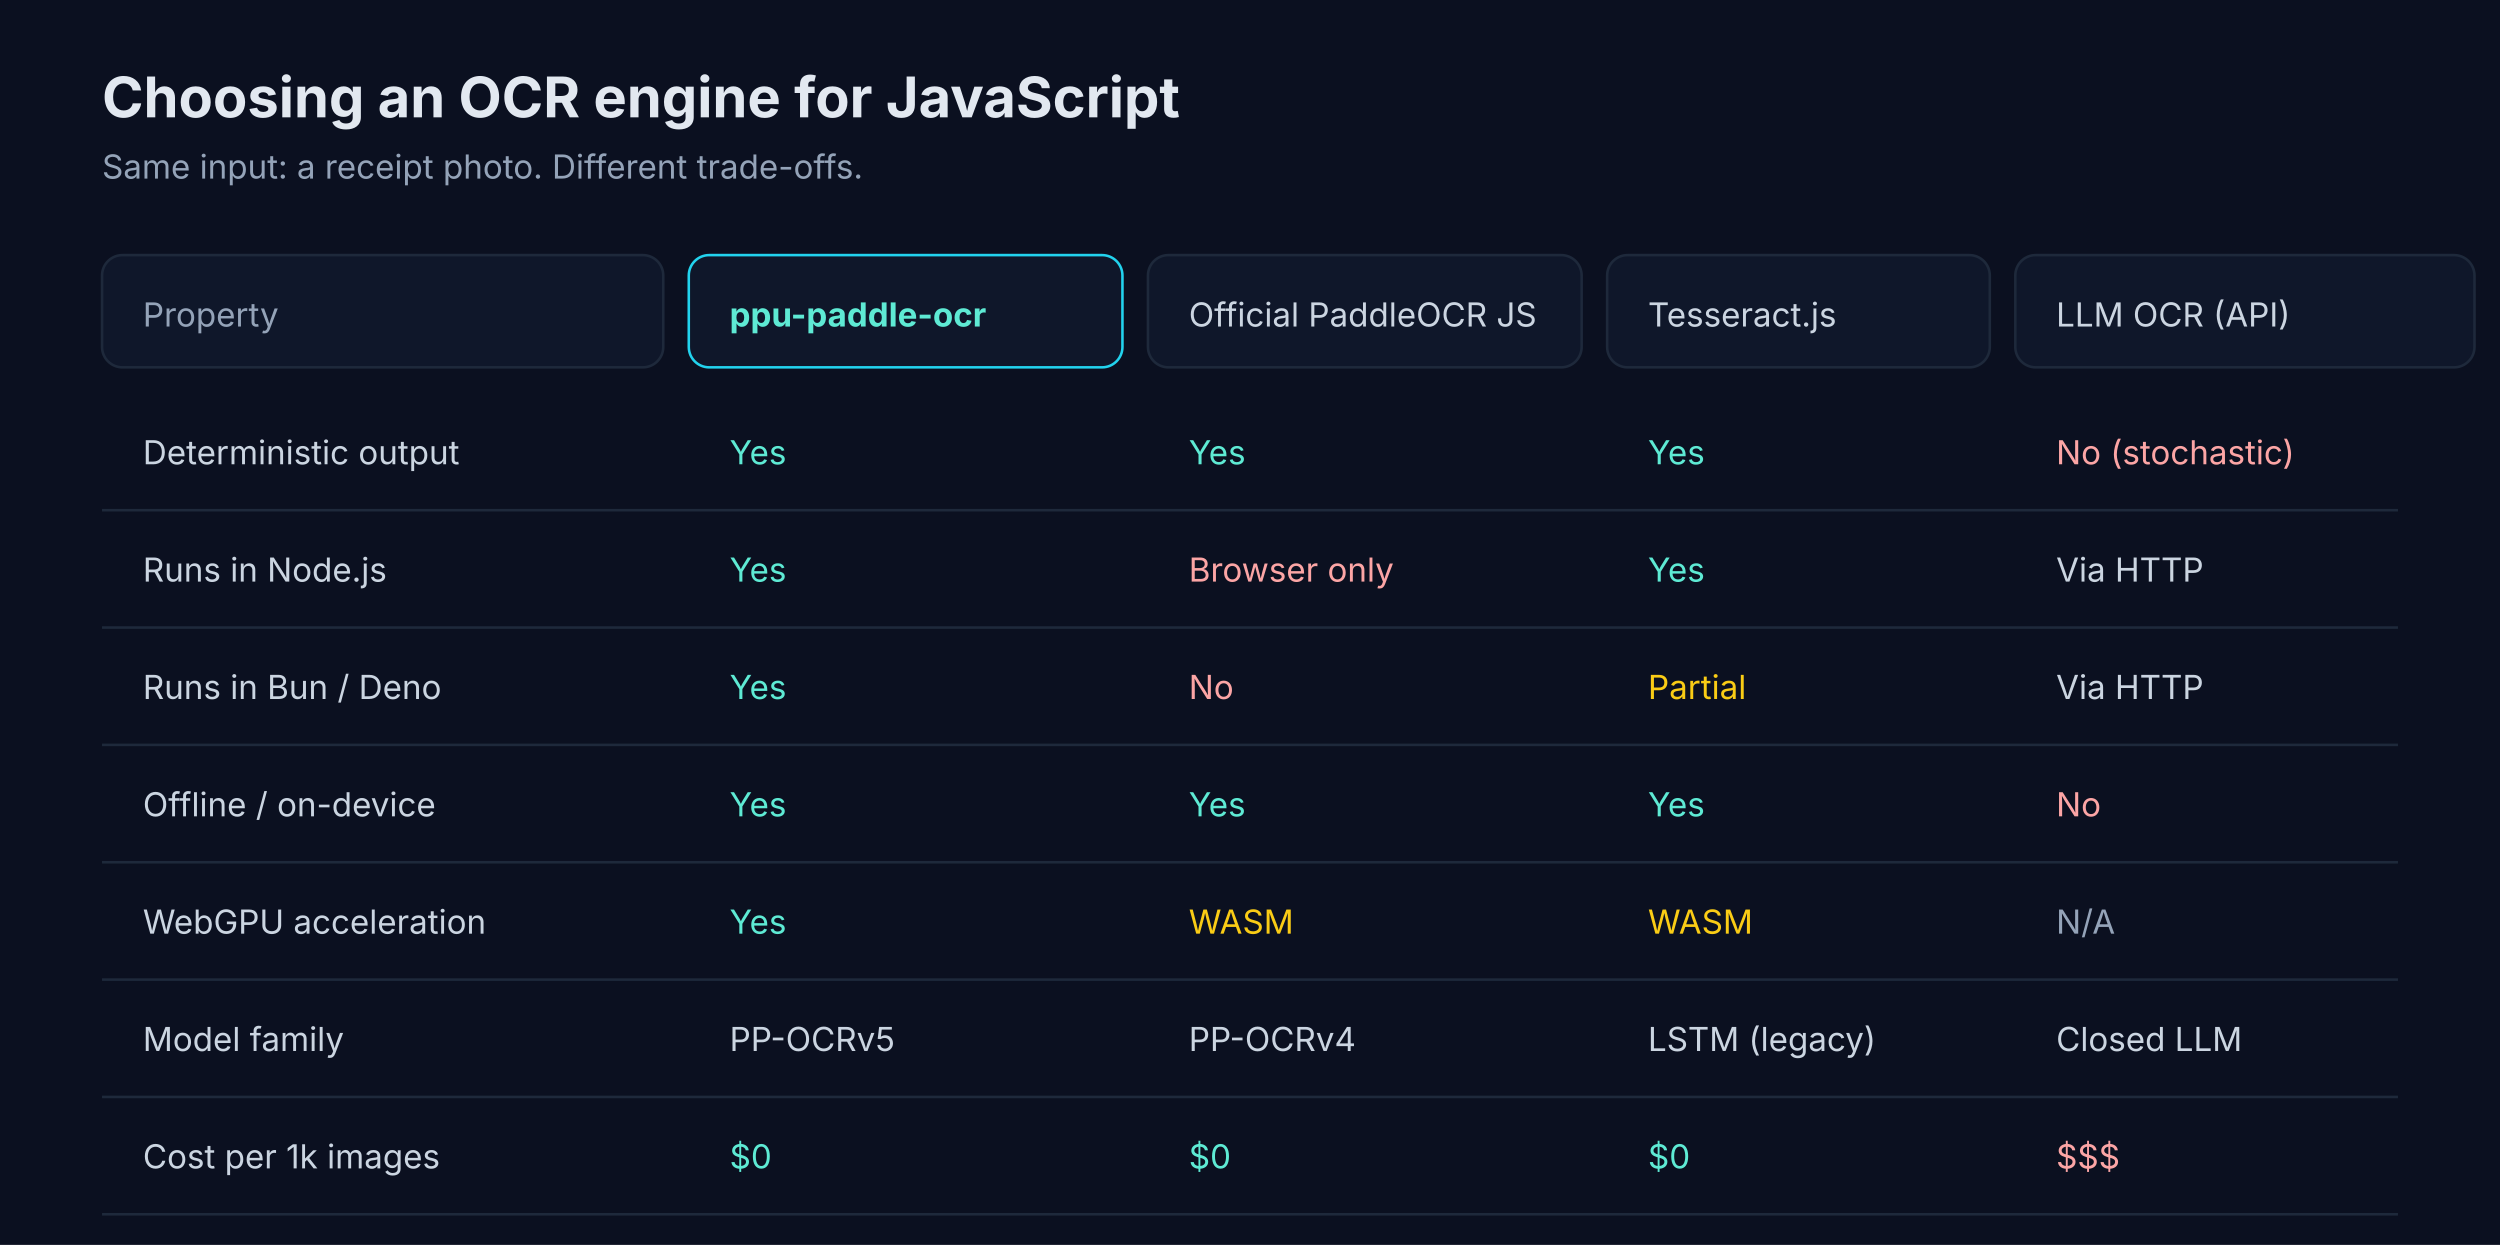
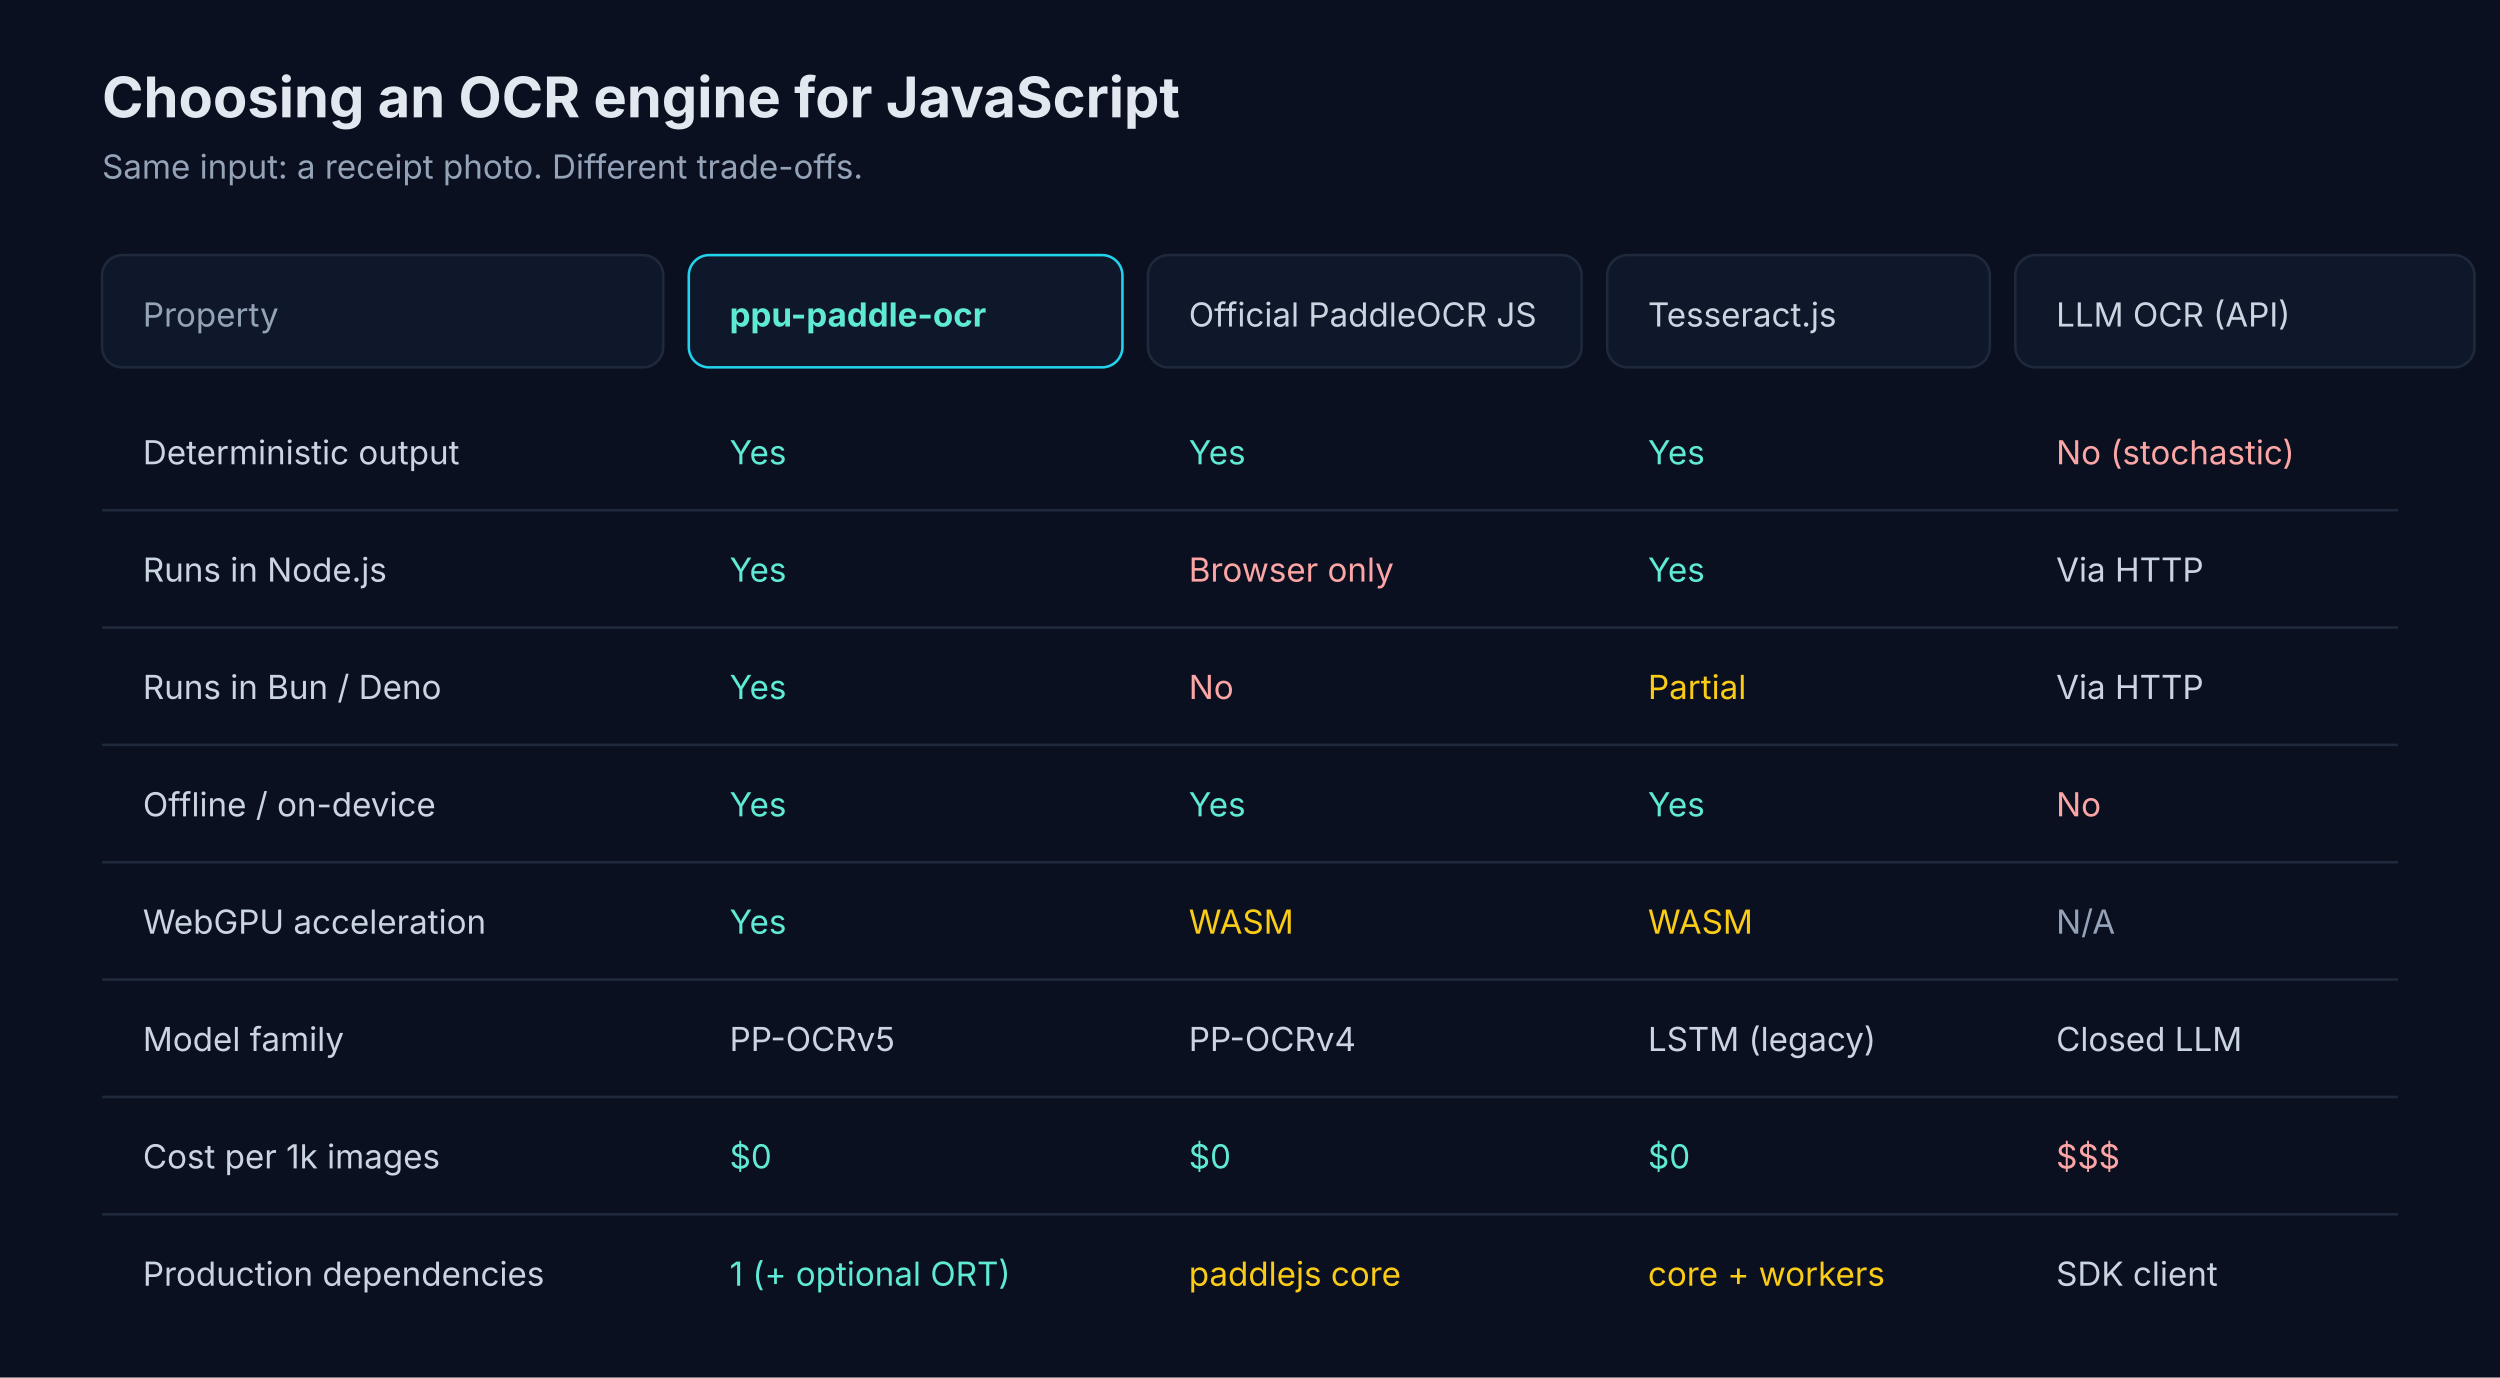
- <svg xmlns="http://www.w3.org/2000/svg" viewBox="0 0 980 488" role="img" aria-label="OCR comparison: ppu-paddle-ocr vs official PaddleOCR SDK, Tesseract.js, and LLM OCR">
-   <rect width="980" height="488" fill="#0b1020" />
+ <svg xmlns="http://www.w3.org/2000/svg" viewBox="0 0 980 540" role="img" aria-label="OCR comparison: ppu-paddle-ocr vs official PaddleOCR SDK, Tesseract.js, and LLM OCR">
+   <rect width="980" height="540" fill="#0b1020" />
  <g font-family="Inter, system-ui, sans-serif" fill="#e2e8f0">
    <text x="40" y="46" font-size="22" font-weight="700">Choosing an OCR engine for JavaScript</text>
    <text x="40" y="70" font-size="13" fill="#94a3b8">Same input: a receipt photo. Different trade-offs.</text>
    <g transform="translate(40,100)">
      <rect x="0" y="0" width="220" height="44" rx="8" fill="#0f172a" stroke="#1e293b" />
      <text x="16" y="28" font-size="13" fill="#94a3b8">Property</text>
      <rect x="230" y="0" width="170" height="44" rx="8" fill="#0f172a" stroke="#22d3ee" />
      <text x="246" y="28" font-size="13" font-weight="700" fill="#5eead4">ppu-paddle-ocr</text>
      <rect x="410" y="0" width="170" height="44" rx="8" fill="#0f172a" stroke="#1e293b" />
      <text x="426" y="28" font-size="13" fill="#cbd5e1">Official PaddleOCR JS</text>
      <rect x="590" y="0" width="150" height="44" rx="8" fill="#0f172a" stroke="#1e293b" />
      <text x="606" y="28" font-size="13" fill="#cbd5e1">Tesseract.js</text>
      <rect x="750" y="0" width="180" height="44" rx="8" fill="#0f172a" stroke="#1e293b" />
      <text x="766" y="28" font-size="13" fill="#cbd5e1">LLM OCR (API)</text>
    </g>
    <g transform="translate(40,160)" font-size="13">
      <g>
        <text x="16" y="22" fill="#cbd5e1">Deterministic output</text>
        <text x="246" y="22" fill="#5eead4">Yes</text>
        <text x="426" y="22" fill="#5eead4">Yes</text>
        <text x="606" y="22" fill="#5eead4">Yes</text>
        <text x="766" y="22" fill="#fca5a5">No (stochastic)</text>
      </g>
      <line x1="0" y1="40" x2="900" y2="40" stroke="#1e293b" />
      <g transform="translate(0,46)">
        <text x="16" y="22" fill="#cbd5e1">Runs in Node.js</text>
        <text x="246" y="22" fill="#5eead4">Yes</text>
        <text x="426" y="22" fill="#fca5a5">Browser only</text>
        <text x="606" y="22" fill="#5eead4">Yes</text>
        <text x="766" y="22" fill="#cbd5e1">Via HTTP</text>
      </g>
      <line x1="0" y1="86" x2="900" y2="86" stroke="#1e293b" />
      <g transform="translate(0,92)">
        <text x="16" y="22" fill="#cbd5e1">Runs in Bun / Deno</text>
        <text x="246" y="22" fill="#5eead4">Yes</text>
        <text x="426" y="22" fill="#fca5a5">No</text>
        <text x="606" y="22" fill="#facc15">Partial</text>
        <text x="766" y="22" fill="#cbd5e1">Via HTTP</text>
      </g>
      <line x1="0" y1="132" x2="900" y2="132" stroke="#1e293b" />
      <g transform="translate(0,138)">
        <text x="16" y="22" fill="#cbd5e1">Offline / on-device</text>
        <text x="246" y="22" fill="#5eead4">Yes</text>
        <text x="426" y="22" fill="#5eead4">Yes</text>
        <text x="606" y="22" fill="#5eead4">Yes</text>
        <text x="766" y="22" fill="#fca5a5">No</text>
      </g>
      <line x1="0" y1="178" x2="900" y2="178" stroke="#1e293b" />
      <g transform="translate(0,184)">
        <text x="16" y="22" fill="#cbd5e1">WebGPU acceleration</text>
        <text x="246" y="22" fill="#5eead4">Yes</text>
        <text x="426" y="22" fill="#facc15">WASM</text>
        <text x="606" y="22" fill="#facc15">WASM</text>
        <text x="766" y="22" fill="#94a3b8">N/A</text>
      </g>
      <line x1="0" y1="224" x2="900" y2="224" stroke="#1e293b" />
      <g transform="translate(0,230)">
        <text x="16" y="22" fill="#cbd5e1">Model family</text>
        <text x="246" y="22" fill="#cbd5e1">PP-OCRv5</text>
        <text x="426" y="22" fill="#cbd5e1">PP-OCRv4</text>
        <text x="606" y="22" fill="#cbd5e1">LSTM (legacy)</text>
        <text x="766" y="22" fill="#cbd5e1">Closed LLM</text>
      </g>
      <line x1="0" y1="270" x2="900" y2="270" stroke="#1e293b" />
      <g transform="translate(0,276)">
        <text x="16" y="22" fill="#cbd5e1">Cost per 1k images</text>
        <text x="246" y="22" fill="#5eead4">$0</text>
        <text x="426" y="22" fill="#5eead4">$0</text>
        <text x="606" y="22" fill="#5eead4">$0</text>
        <text x="766" y="22" fill="#fca5a5">$$$</text>
      </g>
      <line x1="0" y1="316" x2="900" y2="316" stroke="#1e293b" />
      <g transform="translate(0,322)">
        <text x="16" y="22" fill="#cbd5e1">Production dependencies</text>
        <text x="246" y="22" fill="#5eead4">1 (+ optional ORT)</text>
        <text x="426" y="22" fill="#facc15">paddlejs core</text>
        <text x="606" y="22" fill="#facc15">core + workers</text>
        <text x="766" y="22" fill="#cbd5e1">SDK client</text>
      </g>
    </g>
  </g>
</svg>
